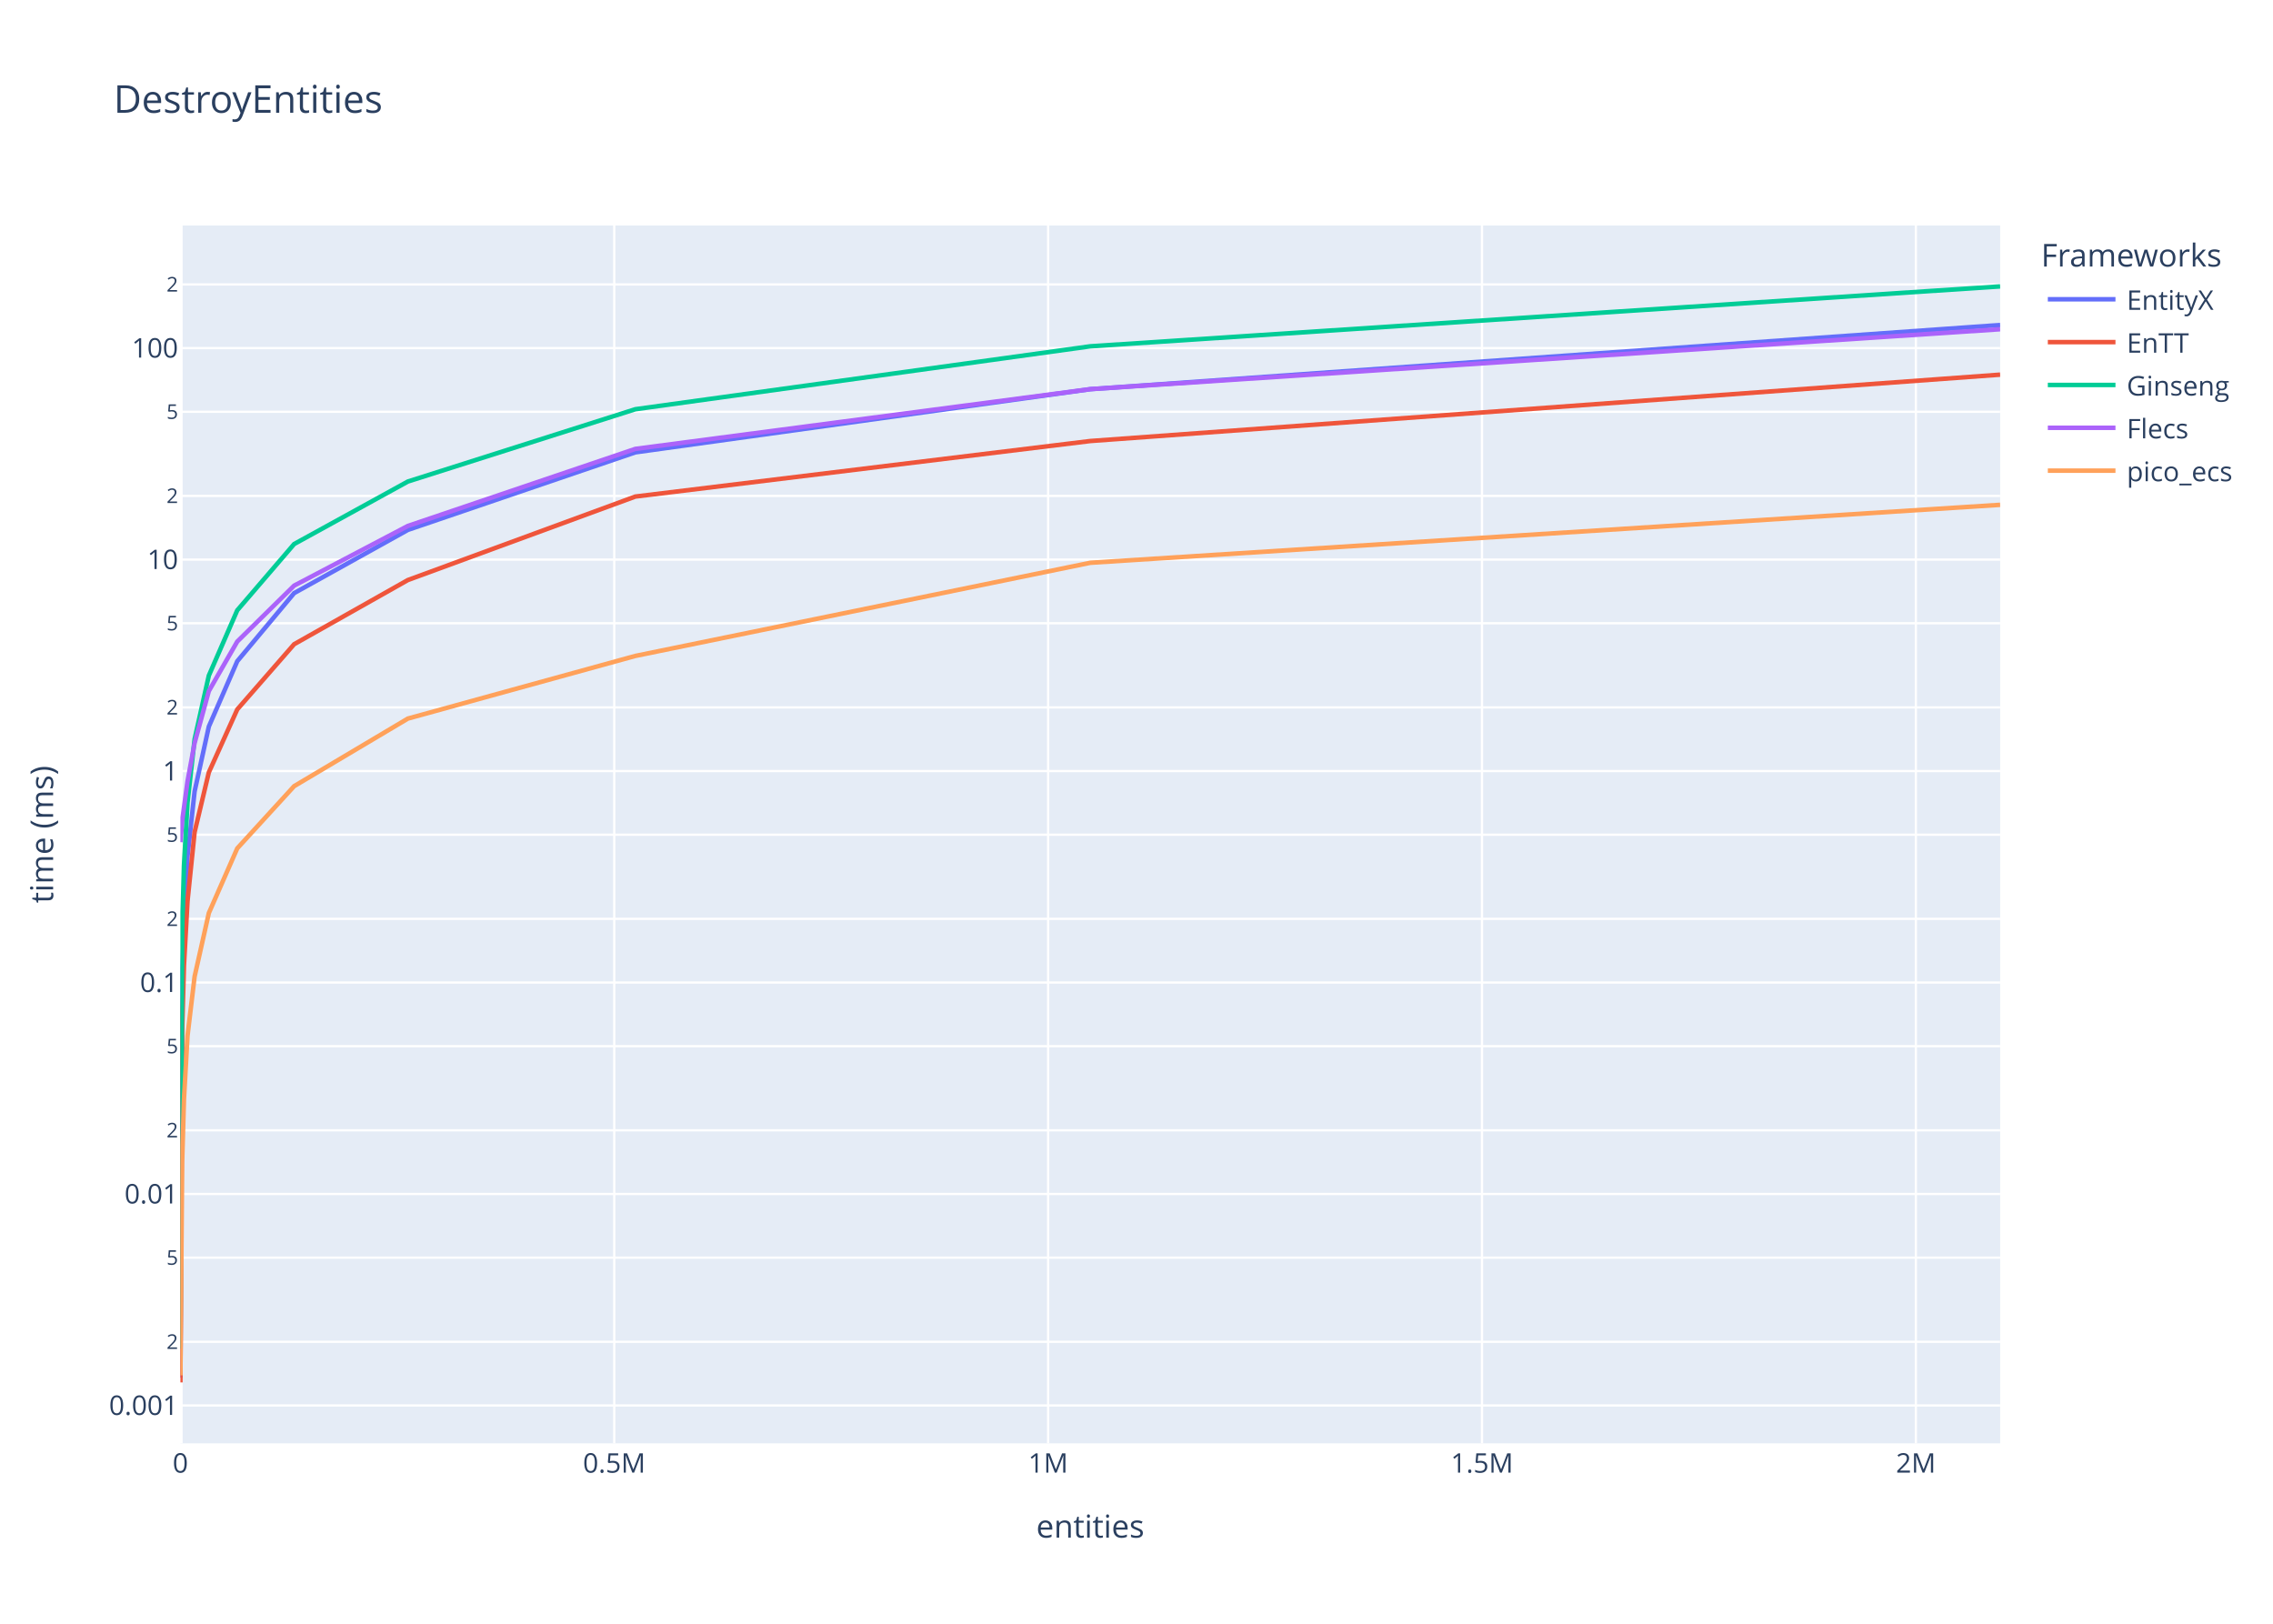
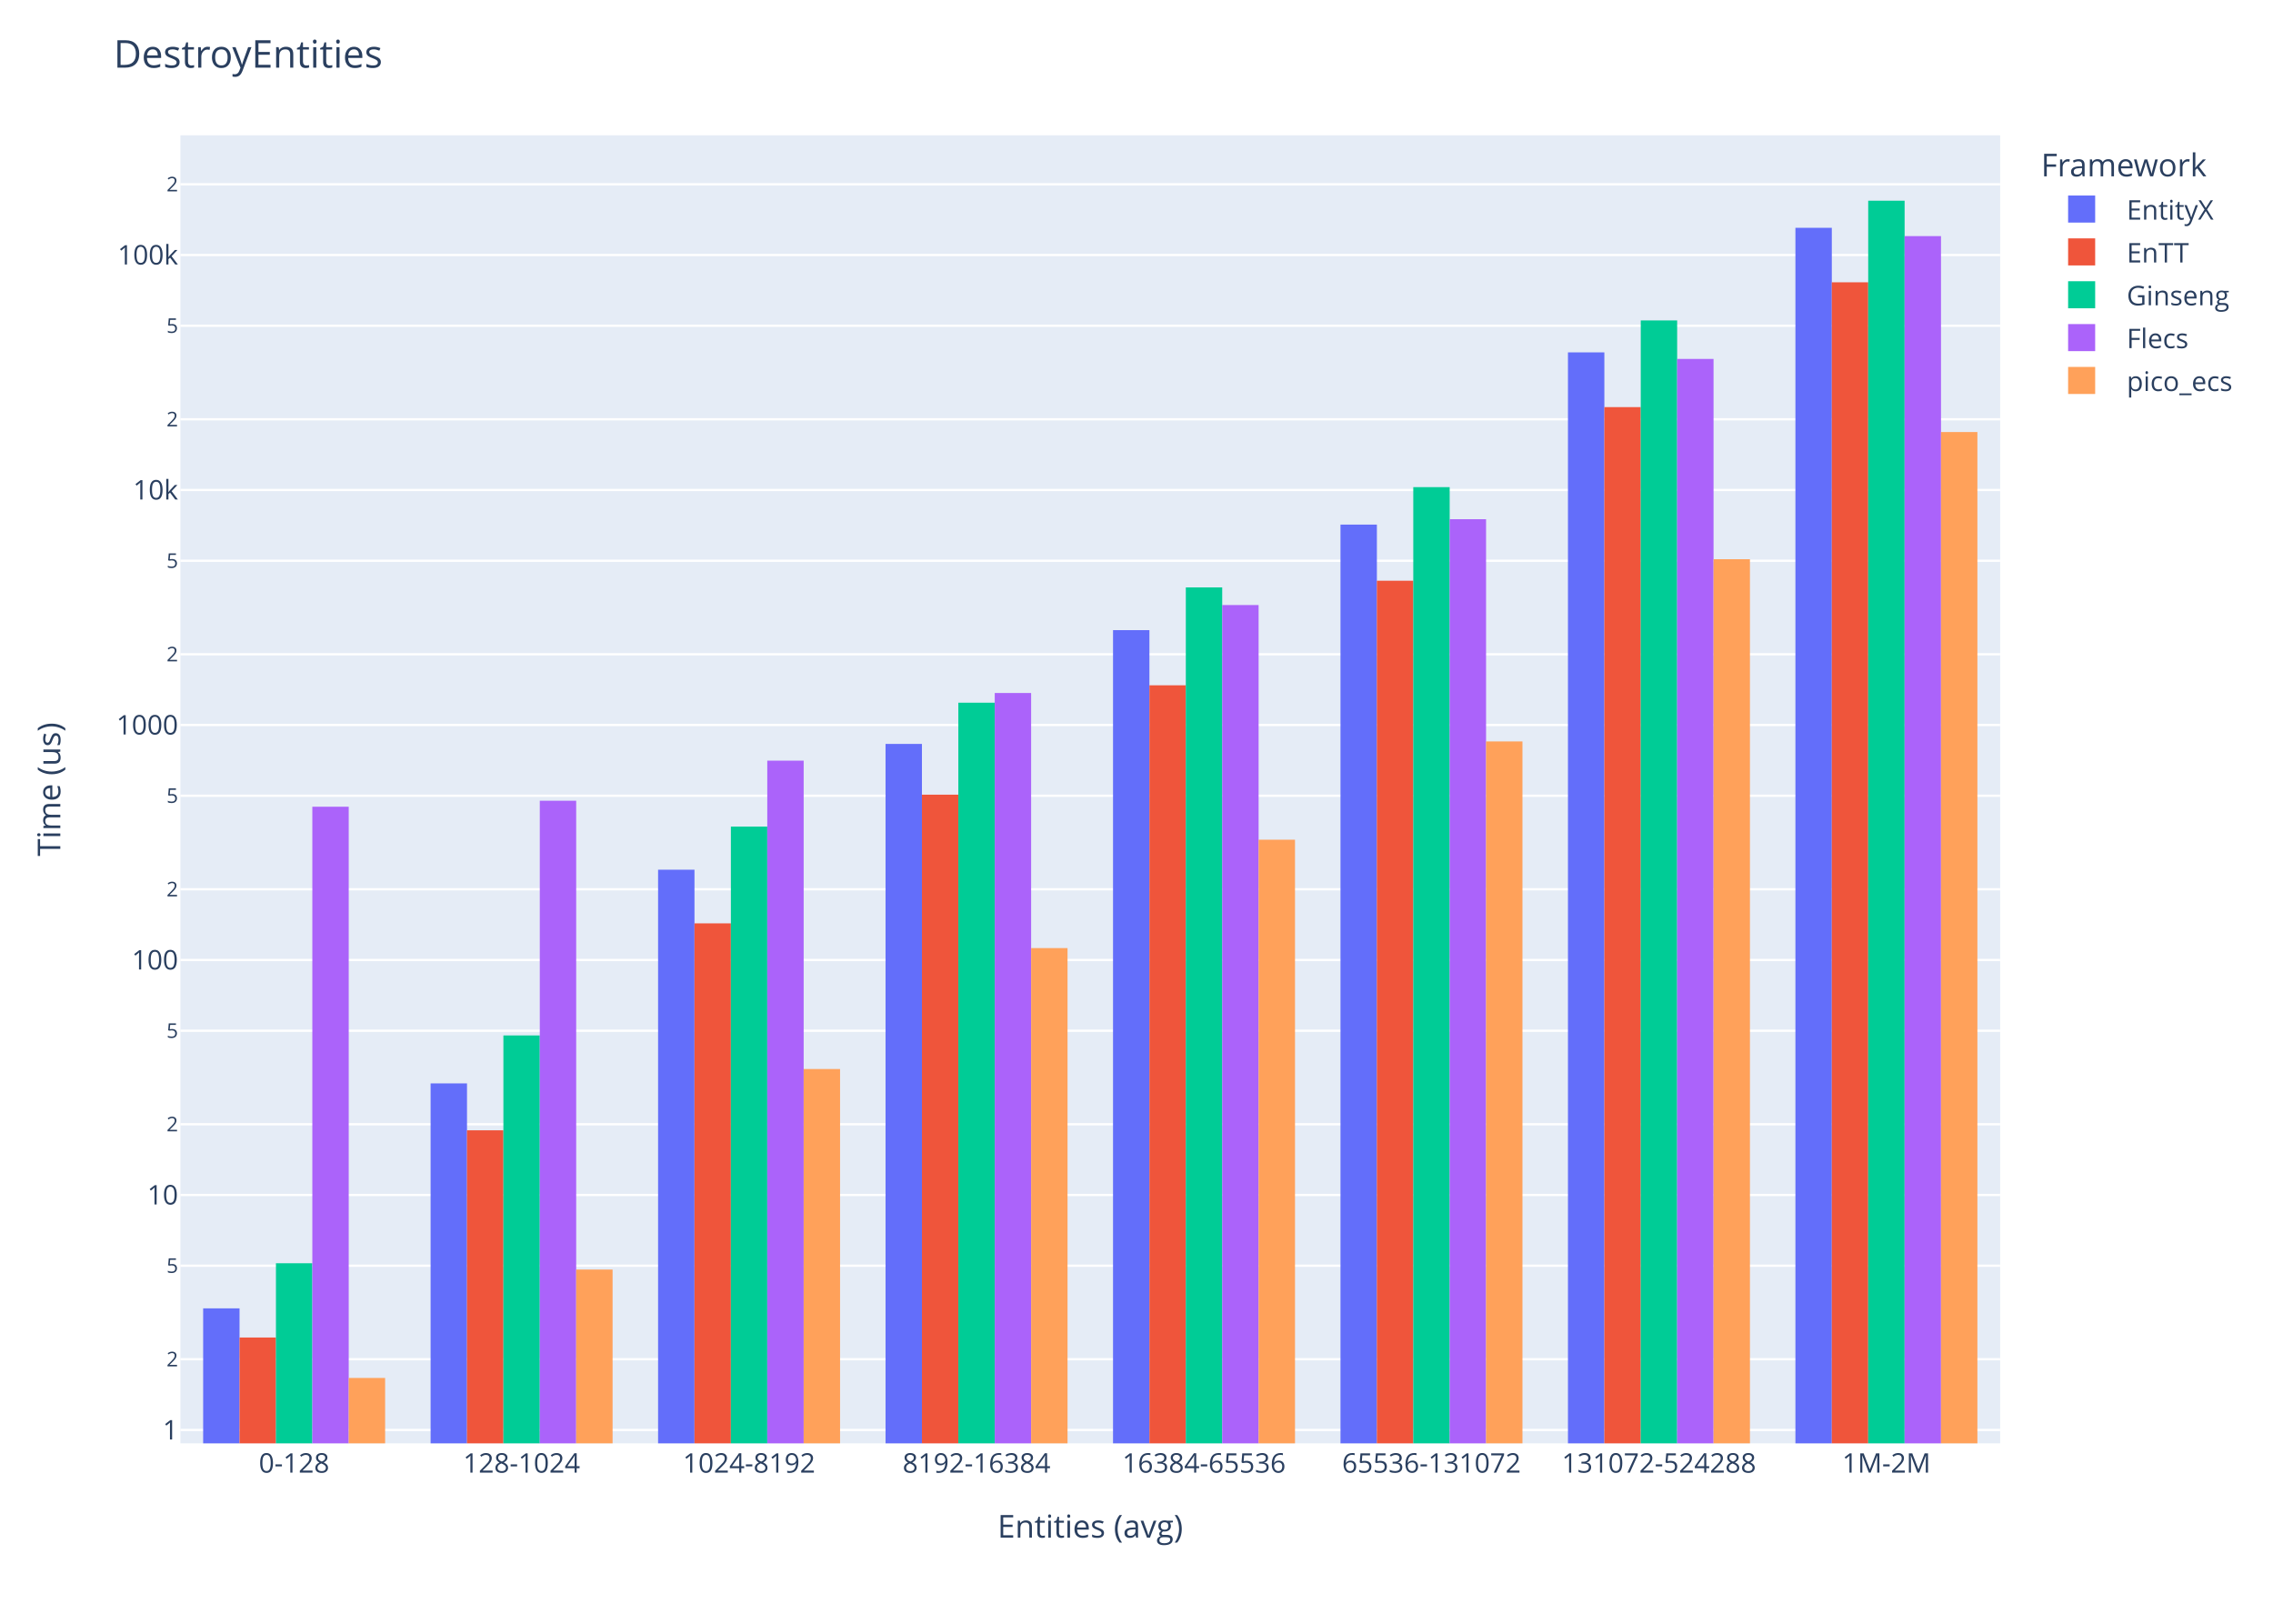
<svg xmlns="http://www.w3.org/2000/svg" class="main-svg" width="1008" height="720" style="" viewBox="0 0 1008 720">
  <rect x="0" y="0" width="1008" height="720" style="fill: rgb(255, 255, 255); fill-opacity: 1;" />
-   <defs id="defs-758867">
+   <defs id="defs-559b62">
    <g class="clips">
-       <clipPath id="clip758867xyplot" class="plotclip">
-         <rect width="807" height="540" />
+       <clipPath id="clip559b62xyplot" class="plotclip">
+         <rect width="807" height="580" />
      </clipPath>
-       <clipPath class="axesclip" id="clip758867x">
+       <clipPath class="axesclip" id="clip559b62x">
        <rect x="80" y="0" width="807" height="720" />
      </clipPath>
-       <clipPath class="axesclip" id="clip758867y">
-         <rect x="0" y="100" width="1008" height="540" />
+       <clipPath class="axesclip" id="clip559b62y">
+         <rect x="0" y="60" width="1008" height="580" />
      </clipPath>
-       <clipPath class="axesclip" id="clip758867xy">
-         <rect x="80" y="100" width="807" height="540" />
+       <clipPath class="axesclip" id="clip559b62xy">
+         <rect x="80" y="60" width="807" height="580" />
      </clipPath>
    </g>
    <g class="gradients" />
    <g class="patterns" />
  </defs>
  <g class="bglayer">
-     <rect class="bg" x="80" y="100" width="807" height="540" style="fill: rgb(229, 236, 246); fill-opacity: 1; stroke-width: 0;" />
+     <rect class="bg" x="80" y="60" width="807" height="580" style="fill: rgb(229, 236, 246); fill-opacity: 1; stroke-width: 0;" />
  </g>
  <g class="layer-below">
    <g class="imagelayer" />
    <g class="shapelayer" />
  </g>
  <g class="cartesianlayer">
    <g class="subplot xy">
      <g class="layer-subplot">
        <g class="shapelayer" />
        <g class="imagelayer" />
      </g>
      <g class="minor-gridlayer">
        <g class="x" />
        <g class="y" />
      </g>
      <g class="gridlayer">
-         <g class="x">
-           <path class="xgrid crisp" transform="translate(272.4,0)" d="M0,100v540" style="stroke: rgb(255, 255, 255); stroke-opacity: 1; stroke-width: 1px;" />
-           <path class="xgrid crisp" transform="translate(464.81,0)" d="M0,100v540" style="stroke: rgb(255, 255, 255); stroke-opacity: 1; stroke-width: 1px;" />
-           <path class="xgrid crisp" transform="translate(657.21,0)" d="M0,100v540" style="stroke: rgb(255, 255, 255); stroke-opacity: 1; stroke-width: 1px;" />
-           <path class="xgrid crisp" transform="translate(849.62,0)" d="M0,100v540" style="stroke: rgb(255, 255, 255); stroke-opacity: 1; stroke-width: 1px;" />
-         </g>
+         <g class="x" />
        <g class="y">
-           <path class="ygrid crisp" transform="translate(0,623.21)" d="M80,0h807" style="stroke: rgb(255, 255, 255); stroke-opacity: 1; stroke-width: 1px;" />
-           <path class="ygrid crisp" transform="translate(0,594.98)" d="M80,0h807" style="stroke: rgb(255, 255, 255); stroke-opacity: 1; stroke-width: 1px;" />
-           <path class="ygrid crisp" transform="translate(0,557.67)" d="M80,0h807" style="stroke: rgb(255, 255, 255); stroke-opacity: 1; stroke-width: 1px;" />
-           <path class="ygrid crisp" transform="translate(0,529.44)" d="M80,0h807" style="stroke: rgb(255, 255, 255); stroke-opacity: 1; stroke-width: 1px;" />
-           <path class="ygrid crisp" transform="translate(0,501.21)" d="M80,0h807" style="stroke: rgb(255, 255, 255); stroke-opacity: 1; stroke-width: 1px;" />
-           <path class="ygrid crisp" transform="translate(0,463.9)" d="M80,0h807" style="stroke: rgb(255, 255, 255); stroke-opacity: 1; stroke-width: 1px;" />
-           <path class="ygrid crisp" transform="translate(0,435.67)" d="M80,0h807" style="stroke: rgb(255, 255, 255); stroke-opacity: 1; stroke-width: 1px;" />
-           <path class="ygrid crisp" transform="translate(0,407.44)" d="M80,0h807" style="stroke: rgb(255, 255, 255); stroke-opacity: 1; stroke-width: 1px;" />
-           <path class="ygrid crisp" transform="translate(0,370.13)" d="M80,0h807" style="stroke: rgb(255, 255, 255); stroke-opacity: 1; stroke-width: 1px;" />
-           <path class="ygrid crisp" transform="translate(0,341.9)" d="M80,0h807" style="stroke: rgb(255, 255, 255); stroke-opacity: 1; stroke-width: 1px;" />
-           <path class="ygrid crisp" transform="translate(0,313.67)" d="M80,0h807" style="stroke: rgb(255, 255, 255); stroke-opacity: 1; stroke-width: 1px;" />
-           <path class="ygrid crisp" transform="translate(0,276.36)" d="M80,0h807" style="stroke: rgb(255, 255, 255); stroke-opacity: 1; stroke-width: 1px;" />
-           <path class="ygrid crisp" transform="translate(0,248.13)" d="M80,0h807" style="stroke: rgb(255, 255, 255); stroke-opacity: 1; stroke-width: 1px;" />
-           <path class="ygrid crisp" transform="translate(0,219.9)" d="M80,0h807" style="stroke: rgb(255, 255, 255); stroke-opacity: 1; stroke-width: 1px;" />
-           <path class="ygrid crisp" transform="translate(0,182.59)" d="M80,0h807" style="stroke: rgb(255, 255, 255); stroke-opacity: 1; stroke-width: 1px;" />
-           <path class="ygrid crisp" transform="translate(0,154.36)" d="M80,0h807" style="stroke: rgb(255, 255, 255); stroke-opacity: 1; stroke-width: 1px;" />
-           <path class="ygrid crisp" transform="translate(0,126.13)" d="M80,0h807" style="stroke: rgb(255, 255, 255); stroke-opacity: 1; stroke-width: 1px;" />
-         </g>
-       </g>
-       <g class="zerolinelayer">
-         <path class="xzl zl crisp" transform="translate(80,0)" d="M0,100v540" style="stroke: rgb(255, 255, 255); stroke-opacity: 1; stroke-width: 2px;" />
-       </g>
+           <path class="ygrid crisp" transform="translate(0,634.08)" d="M80,0h807" style="stroke: rgb(255, 255, 255); stroke-opacity: 1; stroke-width: 1px;" />
+           <path class="ygrid crisp" transform="translate(0,602.71)" d="M80,0h807" style="stroke: rgb(255, 255, 255); stroke-opacity: 1; stroke-width: 1px;" />
+           <path class="ygrid crisp" transform="translate(0,561.25)" d="M80,0h807" style="stroke: rgb(255, 255, 255); stroke-opacity: 1; stroke-width: 1px;" />
+           <path class="ygrid crisp" transform="translate(0,529.88)" d="M80,0h807" style="stroke: rgb(255, 255, 255); stroke-opacity: 1; stroke-width: 1px;" />
+           <path class="ygrid crisp" transform="translate(0,498.52)" d="M80,0h807" style="stroke: rgb(255, 255, 255); stroke-opacity: 1; stroke-width: 1px;" />
+           <path class="ygrid crisp" transform="translate(0,457.05)" d="M80,0h807" style="stroke: rgb(255, 255, 255); stroke-opacity: 1; stroke-width: 1px;" />
+           <path class="ygrid crisp" transform="translate(0,425.68)" d="M80,0h807" style="stroke: rgb(255, 255, 255); stroke-opacity: 1; stroke-width: 1px;" />
+           <path class="ygrid crisp" transform="translate(0,394.32)" d="M80,0h807" style="stroke: rgb(255, 255, 255); stroke-opacity: 1; stroke-width: 1px;" />
+           <path class="ygrid crisp" transform="translate(0,352.85)" d="M80,0h807" style="stroke: rgb(255, 255, 255); stroke-opacity: 1; stroke-width: 1px;" />
+           <path class="ygrid crisp" transform="translate(0,321.48)" d="M80,0h807" style="stroke: rgb(255, 255, 255); stroke-opacity: 1; stroke-width: 1px;" />
+           <path class="ygrid crisp" transform="translate(0,290.12)" d="M80,0h807" style="stroke: rgb(255, 255, 255); stroke-opacity: 1; stroke-width: 1px;" />
+           <path class="ygrid crisp" transform="translate(0,248.65)" d="M80,0h807" style="stroke: rgb(255, 255, 255); stroke-opacity: 1; stroke-width: 1px;" />
+           <path class="ygrid crisp" transform="translate(0,217.28)" d="M80,0h807" style="stroke: rgb(255, 255, 255); stroke-opacity: 1; stroke-width: 1px;" />
+           <path class="ygrid crisp" transform="translate(0,185.92)" d="M80,0h807" style="stroke: rgb(255, 255, 255); stroke-opacity: 1; stroke-width: 1px;" />
+           <path class="ygrid crisp" transform="translate(0,144.45)" d="M80,0h807" style="stroke: rgb(255, 255, 255); stroke-opacity: 1; stroke-width: 1px;" />
+           <path class="ygrid crisp" transform="translate(0,113.08)" d="M80,0h807" style="stroke: rgb(255, 255, 255); stroke-opacity: 1; stroke-width: 1px;" />
+           <path class="ygrid crisp" transform="translate(0,81.72)" d="M80,0h807" style="stroke: rgb(255, 255, 255); stroke-opacity: 1; stroke-width: 1px;" />
+         </g>
+       </g>
+       <g class="zerolinelayer" />
      <path class="xlines-below" />
      <path class="ylines-below" />
      <g class="overlines-below" />
      <g class="xaxislayer-below" />
      <g class="yaxislayer-below" />
      <g class="overaxes-below" />
-       <g class="plot" transform="translate(80,100)" clip-path="url(#clip758867xyplot)">
-         <g class="scatterlayer mlayer">
-           <g class="trace scatter traceabe6fb" style="stroke-miterlimit: 2; opacity: 1;">
-             <g class="fills" />
-             <g class="errorbars" />
-             <g class="lines">
-               <path class="js-line" d="M0,510.93L0.79,336.96L1.58,308.19L3.15,279.65L6.3,250.93L12.61,222.17L25.22,193.19L50.44,163L100.88,134.97L201.75,100.58L403.5,72.57L807,44.12" style="vector-effect: non-scaling-stroke; fill: none; stroke: rgb(99, 110, 250); stroke-opacity: 1; stroke-width: 2px; opacity: 1;" />
-             </g>
-             <g class="points" />
-             <g class="text" />
-           </g>
-           <g class="trace scatter trace9b9600" style="stroke-miterlimit: 2; opacity: 1;">
-             <g class="fills" />
-             <g class="errorbars" />
-             <g class="lines">
-               <path class="js-line" d="M0,513L0.79,356.42L1.58,328.21L3.15,299.62L6.3,268.96L12.61,242.48L25.22,214.56L50.44,185.66L100.88,157.2L201.75,120.18L403.5,95.56L807,66.13" style="vector-effect: non-scaling-stroke; fill: none; stroke: rgb(239, 85, 59); stroke-opacity: 1; stroke-width: 2px; opacity: 1;" />
-             </g>
-             <g class="points" />
-             <g class="text" />
-           </g>
-           <g class="trace scatter trace3e5897" style="stroke-miterlimit: 2; opacity: 1;">
-             <g class="fills" />
-             <g class="errorbars" />
-             <g class="lines">
-               <path class="js-line" d="M0,498.03L0.79,311.92L1.58,283.83L3.15,255.86L6.3,227.78L12.61,199.57L25.22,170.62L50.44,141.24L100.88,113.52L201.75,81.46L403.5,53.56L807,27" style="vector-effect: non-scaling-stroke; fill: none; stroke: rgb(0, 204, 150); stroke-opacity: 1; stroke-width: 2px; opacity: 1;" />
-             </g>
-             <g class="points" />
-             <g class="text" />
-           </g>
-           <g class="trace scatter trace547868" style="stroke-miterlimit: 2; opacity: 1;">
-             <g class="fills" />
-             <g class="errorbars" />
-             <g class="lines">
-               <path class="js-line" d="M0,273.43L0.39,268.77L0.79,264L3.15,246.49L6.3,229.47L12.61,206.43L25.22,184.47L50.44,159.68L100.88,133.21L201.75,99.05L403.5,72.55L807,45.99" style="vector-effect: non-scaling-stroke; fill: none; stroke: rgb(171, 99, 250); stroke-opacity: 1; stroke-width: 2px; opacity: 1;" />
-             </g>
-             <g class="points" />
-             <g class="text" />
-           </g>
-           <g class="trace scatter trace3f7737" style="stroke-miterlimit: 2; opacity: 1;">
-             <g class="fills" />
-             <g class="errorbars" />
-             <g class="lines">
-               <path class="js-line" d="M0,509.86L0.79,414.93L1.58,387.46L3.15,359.35L6.3,333.01L12.61,304.87L25.22,276.17L50.44,248.6L100.88,218.63L201.75,190.85L403.5,149.55L807,123.85" style="vector-effect: non-scaling-stroke; fill: none; stroke: rgb(255, 161, 90); stroke-opacity: 1; stroke-width: 2px; opacity: 1;" />
-             </g>
-             <g class="points" />
-             <g class="text" />
+       <g class="plot" transform="translate(80,60)" clip-path="url(#clip559b62xyplot)">
+         <g class="barlayer mlayer">
+           <g class="trace bars" style="opacity: 1;">
+             <g class="points">
+               <g class="point">
+                 <path d="M10.09,6090V520.15H26.23V6090Z" style="vector-effect: non-scaling-stroke; opacity: 1; stroke-width: 0px; fill: rgb(99, 110, 250); fill-opacity: 1;" />
+               </g>
+               <g class="point">
+                 <path d="M110.96,6090V420.4H127.1V6090Z" style="vector-effect: non-scaling-stroke; opacity: 1; stroke-width: 0px; fill: rgb(99, 110, 250); fill-opacity: 1;" />
+               </g>
+               <g class="point">
+                 <path d="M211.84,6090V325.65H227.98V6090Z" style="vector-effect: non-scaling-stroke; opacity: 1; stroke-width: 0px; fill: rgb(99, 110, 250); fill-opacity: 1;" />
+               </g>
+               <g class="point">
+                 <path d="M312.71,6090V269.88H328.85V6090Z" style="vector-effect: non-scaling-stroke; opacity: 1; stroke-width: 0px; fill: rgb(99, 110, 250); fill-opacity: 1;" />
+               </g>
+               <g class="point">
+                 <path d="M413.59,6090V219.42H429.73V6090Z" style="vector-effect: non-scaling-stroke; opacity: 1; stroke-width: 0px; fill: rgb(99, 110, 250); fill-opacity: 1;" />
+               </g>
+               <g class="point">
+                 <path d="M514.46,6090V172.62H530.6V6090Z" style="vector-effect: non-scaling-stroke; opacity: 1; stroke-width: 0px; fill: rgb(99, 110, 250); fill-opacity: 1;" />
+               </g>
+               <g class="point">
+                 <path d="M615.34,6090V96.24H631.48V6090Z" style="vector-effect: non-scaling-stroke; opacity: 1; stroke-width: 0px; fill: rgb(99, 110, 250); fill-opacity: 1;" />
+               </g>
+               <g class="point">
+                 <path d="M716.21,6090V41.02H732.35V6090Z" style="vector-effect: non-scaling-stroke; opacity: 1; stroke-width: 0px; fill: rgb(99, 110, 250); fill-opacity: 1;" />
+               </g>
+             </g>
+           </g>
+           <g class="trace bars" style="opacity: 1;">
+             <g class="points">
+               <g class="point">
+                 <path d="M26.23,6090V533.09H42.37V6090Z" style="vector-effect: non-scaling-stroke; opacity: 1; stroke-width: 0px; fill: rgb(239, 85, 59); fill-opacity: 1;" />
+               </g>
+               <g class="point">
+                 <path d="M127.1,6090V441.2H143.24V6090Z" style="vector-effect: non-scaling-stroke; opacity: 1; stroke-width: 0px; fill: rgb(239, 85, 59); fill-opacity: 1;" />
+               </g>
+               <g class="point">
+                 <path d="M227.98,6090V349.44H244.12V6090Z" style="vector-effect: non-scaling-stroke; opacity: 1; stroke-width: 0px; fill: rgb(239, 85, 59); fill-opacity: 1;" />
+               </g>
+               <g class="point">
+                 <path d="M328.85,6090V292.36H344.99V6090Z" style="vector-effect: non-scaling-stroke; opacity: 1; stroke-width: 0px; fill: rgb(239, 85, 59); fill-opacity: 1;" />
+               </g>
+               <g class="point">
+                 <path d="M429.73,6090V243.89H445.87V6090Z" style="vector-effect: non-scaling-stroke; opacity: 1; stroke-width: 0px; fill: rgb(239, 85, 59); fill-opacity: 1;" />
+               </g>
+               <g class="point">
+                 <path d="M530.6,6090V197.5H546.74V6090Z" style="vector-effect: non-scaling-stroke; opacity: 1; stroke-width: 0px; fill: rgb(239, 85, 59); fill-opacity: 1;" />
+               </g>
+               <g class="point">
+                 <path d="M631.48,6090V120.53H647.62V6090Z" style="vector-effect: non-scaling-stroke; opacity: 1; stroke-width: 0px; fill: rgb(239, 85, 59); fill-opacity: 1;" />
+               </g>
+               <g class="point">
+                 <path d="M732.35,6090V65.17H748.49V6090Z" style="vector-effect: non-scaling-stroke; opacity: 1; stroke-width: 0px; fill: rgb(239, 85, 59); fill-opacity: 1;" />
+               </g>
+             </g>
+           </g>
+           <g class="trace bars" style="opacity: 1;">
+             <g class="points">
+               <g class="point">
+                 <path d="M42.37,6090V500.15H58.51V6090Z" style="vector-effect: non-scaling-stroke; opacity: 1; stroke-width: 0px; fill: rgb(0, 204, 150); fill-opacity: 1;" />
+               </g>
+               <g class="point">
+                 <path d="M143.24,6090V399.13H159.38V6090Z" style="vector-effect: non-scaling-stroke; opacity: 1; stroke-width: 0px; fill: rgb(0, 204, 150); fill-opacity: 1;" />
+               </g>
+               <g class="point">
+                 <path d="M244.12,6090V306.54H260.26V6090Z" style="vector-effect: non-scaling-stroke; opacity: 1; stroke-width: 0px; fill: rgb(0, 204, 150); fill-opacity: 1;" />
+               </g>
+               <g class="point">
+                 <path d="M344.99,6090V251.58H361.13V6090Z" style="vector-effect: non-scaling-stroke; opacity: 1; stroke-width: 0px; fill: rgb(0, 204, 150); fill-opacity: 1;" />
+               </g>
+               <g class="point">
+                 <path d="M445.87,6090V200.46H462.01V6090Z" style="vector-effect: non-scaling-stroke; opacity: 1; stroke-width: 0px; fill: rgb(0, 204, 150); fill-opacity: 1;" />
+               </g>
+               <g class="point">
+                 <path d="M546.74,6090V156.02H562.88V6090Z" style="vector-effect: non-scaling-stroke; opacity: 1; stroke-width: 0px; fill: rgb(0, 204, 150); fill-opacity: 1;" />
+               </g>
+               <g class="point">
+                 <path d="M647.62,6090V82.09H663.76V6090Z" style="vector-effect: non-scaling-stroke; opacity: 1; stroke-width: 0px; fill: rgb(0, 204, 150); fill-opacity: 1;" />
+               </g>
+               <g class="point">
+                 <path d="M748.49,6090V29H764.63V6090Z" style="vector-effect: non-scaling-stroke; opacity: 1; stroke-width: 0px; fill: rgb(0, 204, 150); fill-opacity: 1;" />
+               </g>
+             </g>
+           </g>
+           <g class="trace bars" style="opacity: 1;">
+             <g class="points">
+               <g class="point">
+                 <path d="M58.51,6090V297.71H74.65V6090Z" style="vector-effect: non-scaling-stroke; opacity: 1; stroke-width: 0px; fill: rgb(171, 99, 250); fill-opacity: 1;" />
+               </g>
+               <g class="point">
+                 <path d="M159.38,6090V295.05H175.52V6090Z" style="vector-effect: non-scaling-stroke; opacity: 1; stroke-width: 0px; fill: rgb(171, 99, 250); fill-opacity: 1;" />
+               </g>
+               <g class="point">
+                 <path d="M260.26,6090V277.29H276.4V6090Z" style="vector-effect: non-scaling-stroke; opacity: 1; stroke-width: 0px; fill: rgb(171, 99, 250); fill-opacity: 1;" />
+               </g>
+               <g class="point">
+                 <path d="M361.13,6090V247.3H377.27V6090Z" style="vector-effect: non-scaling-stroke; opacity: 1; stroke-width: 0px; fill: rgb(171, 99, 250); fill-opacity: 1;" />
+               </g>
+               <g class="point">
+                 <path d="M462.01,6090V208.28H478.15V6090Z" style="vector-effect: non-scaling-stroke; opacity: 1; stroke-width: 0px; fill: rgb(171, 99, 250); fill-opacity: 1;" />
+               </g>
+               <g class="point">
+                 <path d="M562.88,6090V170.23H579.02V6090Z" style="vector-effect: non-scaling-stroke; opacity: 1; stroke-width: 0px; fill: rgb(171, 99, 250); fill-opacity: 1;" />
+               </g>
+               <g class="point">
+                 <path d="M663.76,6090V99.15H679.9V6090Z" style="vector-effect: non-scaling-stroke; opacity: 1; stroke-width: 0px; fill: rgb(171, 99, 250); fill-opacity: 1;" />
+               </g>
+               <g class="point">
+                 <path d="M764.63,6090V44.7H780.77V6090Z" style="vector-effect: non-scaling-stroke; opacity: 1; stroke-width: 0px; fill: rgb(171, 99, 250); fill-opacity: 1;" />
+               </g>
+             </g>
+           </g>
+           <g class="trace bars" style="opacity: 1;">
+             <g class="points">
+               <g class="point">
+                 <path d="M74.65,6090V551H90.79V6090Z" style="vector-effect: non-scaling-stroke; opacity: 1; stroke-width: 0px; fill: rgb(255, 161, 90); fill-opacity: 1;" />
+               </g>
+               <g class="point">
+                 <path d="M175.52,6090V502.94H191.66V6090Z" style="vector-effect: non-scaling-stroke; opacity: 1; stroke-width: 0px; fill: rgb(255, 161, 90); fill-opacity: 1;" />
+               </g>
+               <g class="point">
+                 <path d="M276.4,6090V414.04H292.54V6090Z" style="vector-effect: non-scaling-stroke; opacity: 1; stroke-width: 0px; fill: rgb(255, 161, 90); fill-opacity: 1;" />
+               </g>
+               <g class="point">
+                 <path d="M377.27,6090V360.4H393.41V6090Z" style="vector-effect: non-scaling-stroke; opacity: 1; stroke-width: 0px; fill: rgb(255, 161, 90); fill-opacity: 1;" />
+               </g>
+               <g class="point">
+                 <path d="M478.15,6090V312.35H494.29V6090Z" style="vector-effect: non-scaling-stroke; opacity: 1; stroke-width: 0px; fill: rgb(255, 161, 90); fill-opacity: 1;" />
+               </g>
+               <g class="point">
+                 <path d="M579.02,6090V268.76H595.16V6090Z" style="vector-effect: non-scaling-stroke; opacity: 1; stroke-width: 0px; fill: rgb(255, 161, 90); fill-opacity: 1;" />
+               </g>
+               <g class="point">
+                 <path d="M679.9,6090V187.97H696.04V6090Z" style="vector-effect: non-scaling-stroke; opacity: 1; stroke-width: 0px; fill: rgb(255, 161, 90); fill-opacity: 1;" />
+               </g>
+               <g class="point">
+                 <path d="M780.77,6090V131.57H796.91V6090Z" style="vector-effect: non-scaling-stroke; opacity: 1; stroke-width: 0px; fill: rgb(255, 161, 90); fill-opacity: 1;" />
+               </g>
+             </g>
          </g>
        </g>
      </g>
      <g class="overplot" />
      <path class="xlines-above crisp" d="M0,0" style="fill: none;" />
      <path class="ylines-above crisp" d="M0,0" style="fill: none;" />
      <g class="overlines-above" />
      <g class="xaxislayer-above">
        <g class="xtick">
-           <text text-anchor="middle" x="0" y="653" transform="translate(80,0)" style="font-family: 'Open Sans', verdana, arial, sans-serif; font-size: 12px; fill: rgb(42, 63, 95); fill-opacity: 1; white-space: pre; opacity: 1;">0</text>
-         </g>
-         <g class="xtick">
-           <text text-anchor="middle" x="0" y="653" style="font-family: 'Open Sans', verdana, arial, sans-serif; font-size: 12px; fill: rgb(42, 63, 95); fill-opacity: 1; white-space: pre; opacity: 1;" transform="translate(272.4,0)">0.5M</text>
-         </g>
-         <g class="xtick">
-           <text text-anchor="middle" x="0" y="653" style="font-family: 'Open Sans', verdana, arial, sans-serif; font-size: 12px; fill: rgb(42, 63, 95); fill-opacity: 1; white-space: pre; opacity: 1;" transform="translate(464.81,0)">1M</text>
-         </g>
-         <g class="xtick">
-           <text text-anchor="middle" x="0" y="653" style="font-family: 'Open Sans', verdana, arial, sans-serif; font-size: 12px; fill: rgb(42, 63, 95); fill-opacity: 1; white-space: pre; opacity: 1;" transform="translate(657.21,0)">1.5M</text>
-         </g>
-         <g class="xtick">
-           <text text-anchor="middle" x="0" y="653" style="font-family: 'Open Sans', verdana, arial, sans-serif; font-size: 12px; fill: rgb(42, 63, 95); fill-opacity: 1; white-space: pre; opacity: 1;" transform="translate(849.62,0)">2M</text>
+           <text text-anchor="middle" x="0" y="653" transform="translate(130.44,0)" style="font-family: 'Open Sans', verdana, arial, sans-serif; font-size: 12px; fill: rgb(42, 63, 95); fill-opacity: 1; white-space: pre; opacity: 1;">0-128</text>
+         </g>
+         <g class="xtick">
+           <text text-anchor="middle" x="0" y="653" transform="translate(231.31,0)" style="font-family: 'Open Sans', verdana, arial, sans-serif; font-size: 12px; fill: rgb(42, 63, 95); fill-opacity: 1; white-space: pre; opacity: 1;">128-1024</text>
+         </g>
+         <g class="xtick">
+           <text text-anchor="middle" x="0" y="653" transform="translate(332.19,0)" style="font-family: 'Open Sans', verdana, arial, sans-serif; font-size: 12px; fill: rgb(42, 63, 95); fill-opacity: 1; white-space: pre; opacity: 1;">1024-8192</text>
+         </g>
+         <g class="xtick">
+           <text text-anchor="middle" x="0" y="653" transform="translate(433.06,0)" style="font-family: 'Open Sans', verdana, arial, sans-serif; font-size: 12px; fill: rgb(42, 63, 95); fill-opacity: 1; white-space: pre; opacity: 1;">8192-16384</text>
+         </g>
+         <g class="xtick">
+           <text text-anchor="middle" x="0" y="653" transform="translate(533.94,0)" style="font-family: 'Open Sans', verdana, arial, sans-serif; font-size: 12px; fill: rgb(42, 63, 95); fill-opacity: 1; white-space: pre; opacity: 1;">16384-65536</text>
+         </g>
+         <g class="xtick">
+           <text text-anchor="middle" x="0" y="653" transform="translate(634.81,0)" style="font-family: 'Open Sans', verdana, arial, sans-serif; font-size: 12px; fill: rgb(42, 63, 95); fill-opacity: 1; white-space: pre; opacity: 1;">65536-131072</text>
+         </g>
+         <g class="xtick">
+           <text text-anchor="middle" x="0" y="653" transform="translate(735.69,0)" style="font-family: 'Open Sans', verdana, arial, sans-serif; font-size: 12px; fill: rgb(42, 63, 95); fill-opacity: 1; white-space: pre; opacity: 1;">131072-524288</text>
+         </g>
+         <g class="xtick">
+           <text text-anchor="middle" x="0" y="653" transform="translate(836.56,0)" style="font-family: 'Open Sans', verdana, arial, sans-serif; font-size: 12px; fill: rgb(42, 63, 95); fill-opacity: 1; white-space: pre; opacity: 1;">1M-2M</text>
        </g>
      </g>
      <g class="yaxislayer-above">
        <g class="ytick">
-           <text text-anchor="end" x="79" y="4.2" transform="translate(0,623.21)" style="font-family: 'Open Sans', verdana, arial, sans-serif; font-size: 12px; fill: rgb(42, 63, 95); fill-opacity: 1; white-space: pre; opacity: 1;">0.001</text>
-         </g>
-         <g class="ytick">
-           <text text-anchor="end" x="79" y="3.15" style="font-family: 'Open Sans', verdana, arial, sans-serif; font-size: 9px; fill: rgb(42, 63, 95); fill-opacity: 1; white-space: pre; opacity: 1;" transform="translate(0,594.98)">2</text>
-         </g>
-         <g class="ytick">
-           <text text-anchor="end" x="79" y="3.15" style="font-family: 'Open Sans', verdana, arial, sans-serif; font-size: 9px; fill: rgb(42, 63, 95); fill-opacity: 1; white-space: pre; opacity: 1;" transform="translate(0,557.67)">5</text>
-         </g>
-         <g class="ytick">
-           <text text-anchor="end" x="79" y="4.2" style="font-family: 'Open Sans', verdana, arial, sans-serif; font-size: 12px; fill: rgb(42, 63, 95); fill-opacity: 1; white-space: pre; opacity: 1;" transform="translate(0,529.44)">0.01</text>
-         </g>
-         <g class="ytick">
-           <text text-anchor="end" x="79" y="3.15" style="font-family: 'Open Sans', verdana, arial, sans-serif; font-size: 9px; fill: rgb(42, 63, 95); fill-opacity: 1; white-space: pre; opacity: 1;" transform="translate(0,501.21)">2</text>
-         </g>
-         <g class="ytick">
-           <text text-anchor="end" x="79" y="3.15" style="font-family: 'Open Sans', verdana, arial, sans-serif; font-size: 9px; fill: rgb(42, 63, 95); fill-opacity: 1; white-space: pre; opacity: 1;" transform="translate(0,463.9)">5</text>
-         </g>
-         <g class="ytick">
-           <text text-anchor="end" x="79" y="4.2" style="font-family: 'Open Sans', verdana, arial, sans-serif; font-size: 12px; fill: rgb(42, 63, 95); fill-opacity: 1; white-space: pre; opacity: 1;" transform="translate(0,435.67)">0.1</text>
-         </g>
-         <g class="ytick">
-           <text text-anchor="end" x="79" y="3.15" style="font-family: 'Open Sans', verdana, arial, sans-serif; font-size: 9px; fill: rgb(42, 63, 95); fill-opacity: 1; white-space: pre; opacity: 1;" transform="translate(0,407.44)">2</text>
-         </g>
-         <g class="ytick">
-           <text text-anchor="end" x="79" y="3.15" style="font-family: 'Open Sans', verdana, arial, sans-serif; font-size: 9px; fill: rgb(42, 63, 95); fill-opacity: 1; white-space: pre; opacity: 1;" transform="translate(0,370.13)">5</text>
-         </g>
-         <g class="ytick">
-           <text text-anchor="end" x="79" y="4.2" style="font-family: 'Open Sans', verdana, arial, sans-serif; font-size: 12px; fill: rgb(42, 63, 95); fill-opacity: 1; white-space: pre; opacity: 1;" transform="translate(0,341.9)">1</text>
-         </g>
-         <g class="ytick">
-           <text text-anchor="end" x="79" y="3.15" style="font-family: 'Open Sans', verdana, arial, sans-serif; font-size: 9px; fill: rgb(42, 63, 95); fill-opacity: 1; white-space: pre; opacity: 1;" transform="translate(0,313.67)">2</text>
-         </g>
-         <g class="ytick">
-           <text text-anchor="end" x="79" y="3.15" style="font-family: 'Open Sans', verdana, arial, sans-serif; font-size: 9px; fill: rgb(42, 63, 95); fill-opacity: 1; white-space: pre; opacity: 1;" transform="translate(0,276.36)">5</text>
-         </g>
-         <g class="ytick">
-           <text text-anchor="end" x="79" y="4.2" style="font-family: 'Open Sans', verdana, arial, sans-serif; font-size: 12px; fill: rgb(42, 63, 95); fill-opacity: 1; white-space: pre; opacity: 1;" transform="translate(0,248.13)">10</text>
-         </g>
-         <g class="ytick">
-           <text text-anchor="end" x="79" y="3.15" style="font-family: 'Open Sans', verdana, arial, sans-serif; font-size: 9px; fill: rgb(42, 63, 95); fill-opacity: 1; white-space: pre; opacity: 1;" transform="translate(0,219.9)">2</text>
-         </g>
-         <g class="ytick">
-           <text text-anchor="end" x="79" y="3.15" style="font-family: 'Open Sans', verdana, arial, sans-serif; font-size: 9px; fill: rgb(42, 63, 95); fill-opacity: 1; white-space: pre; opacity: 1;" transform="translate(0,182.59)">5</text>
-         </g>
-         <g class="ytick">
-           <text text-anchor="end" x="79" y="4.2" style="font-family: 'Open Sans', verdana, arial, sans-serif; font-size: 12px; fill: rgb(42, 63, 95); fill-opacity: 1; white-space: pre; opacity: 1;" transform="translate(0,154.36)">100</text>
-         </g>
-         <g class="ytick">
-           <text text-anchor="end" x="79" y="3.15" style="font-family: 'Open Sans', verdana, arial, sans-serif; font-size: 9px; fill: rgb(42, 63, 95); fill-opacity: 1; white-space: pre; opacity: 1;" transform="translate(0,126.13)">2</text>
+           <text text-anchor="end" x="79" y="4.2" transform="translate(0,634.08)" style="font-family: 'Open Sans', verdana, arial, sans-serif; font-size: 12px; fill: rgb(42, 63, 95); fill-opacity: 1; white-space: pre; opacity: 1;">1</text>
+         </g>
+         <g class="ytick">
+           <text text-anchor="end" x="79" y="3.15" style="font-family: 'Open Sans', verdana, arial, sans-serif; font-size: 9px; fill: rgb(42, 63, 95); fill-opacity: 1; white-space: pre; opacity: 1;" transform="translate(0,602.71)">2</text>
+         </g>
+         <g class="ytick">
+           <text text-anchor="end" x="79" y="3.15" style="font-family: 'Open Sans', verdana, arial, sans-serif; font-size: 9px; fill: rgb(42, 63, 95); fill-opacity: 1; white-space: pre; opacity: 1;" transform="translate(0,561.25)">5</text>
+         </g>
+         <g class="ytick">
+           <text text-anchor="end" x="79" y="4.2" style="font-family: 'Open Sans', verdana, arial, sans-serif; font-size: 12px; fill: rgb(42, 63, 95); fill-opacity: 1; white-space: pre; opacity: 1;" transform="translate(0,529.88)">10</text>
+         </g>
+         <g class="ytick">
+           <text text-anchor="end" x="79" y="3.15" style="font-family: 'Open Sans', verdana, arial, sans-serif; font-size: 9px; fill: rgb(42, 63, 95); fill-opacity: 1; white-space: pre; opacity: 1;" transform="translate(0,498.52)">2</text>
+         </g>
+         <g class="ytick">
+           <text text-anchor="end" x="79" y="3.15" style="font-family: 'Open Sans', verdana, arial, sans-serif; font-size: 9px; fill: rgb(42, 63, 95); fill-opacity: 1; white-space: pre; opacity: 1;" transform="translate(0,457.05)">5</text>
+         </g>
+         <g class="ytick">
+           <text text-anchor="end" x="79" y="4.2" style="font-family: 'Open Sans', verdana, arial, sans-serif; font-size: 12px; fill: rgb(42, 63, 95); fill-opacity: 1; white-space: pre; opacity: 1;" transform="translate(0,425.68)">100</text>
+         </g>
+         <g class="ytick">
+           <text text-anchor="end" x="79" y="3.15" style="font-family: 'Open Sans', verdana, arial, sans-serif; font-size: 9px; fill: rgb(42, 63, 95); fill-opacity: 1; white-space: pre; opacity: 1;" transform="translate(0,394.32)">2</text>
+         </g>
+         <g class="ytick">
+           <text text-anchor="end" x="79" y="3.15" style="font-family: 'Open Sans', verdana, arial, sans-serif; font-size: 9px; fill: rgb(42, 63, 95); fill-opacity: 1; white-space: pre; opacity: 1;" transform="translate(0,352.85)">5</text>
+         </g>
+         <g class="ytick">
+           <text text-anchor="end" x="79" y="4.2" style="font-family: 'Open Sans', verdana, arial, sans-serif; font-size: 12px; fill: rgb(42, 63, 95); fill-opacity: 1; white-space: pre; opacity: 1;" transform="translate(0,321.48)">1000</text>
+         </g>
+         <g class="ytick">
+           <text text-anchor="end" x="79" y="3.15" style="font-family: 'Open Sans', verdana, arial, sans-serif; font-size: 9px; fill: rgb(42, 63, 95); fill-opacity: 1; white-space: pre; opacity: 1;" transform="translate(0,290.12)">2</text>
+         </g>
+         <g class="ytick">
+           <text text-anchor="end" x="79" y="3.15" style="font-family: 'Open Sans', verdana, arial, sans-serif; font-size: 9px; fill: rgb(42, 63, 95); fill-opacity: 1; white-space: pre; opacity: 1;" transform="translate(0,248.65)">5</text>
+         </g>
+         <g class="ytick">
+           <text text-anchor="end" x="79" y="4.2" style="font-family: 'Open Sans', verdana, arial, sans-serif; font-size: 12px; fill: rgb(42, 63, 95); fill-opacity: 1; white-space: pre; opacity: 1;" transform="translate(0,217.28)">10k</text>
+         </g>
+         <g class="ytick">
+           <text text-anchor="end" x="79" y="3.15" style="font-family: 'Open Sans', verdana, arial, sans-serif; font-size: 9px; fill: rgb(42, 63, 95); fill-opacity: 1; white-space: pre; opacity: 1;" transform="translate(0,185.92)">2</text>
+         </g>
+         <g class="ytick">
+           <text text-anchor="end" x="79" y="3.15" style="font-family: 'Open Sans', verdana, arial, sans-serif; font-size: 9px; fill: rgb(42, 63, 95); fill-opacity: 1; white-space: pre; opacity: 1;" transform="translate(0,144.45)">5</text>
+         </g>
+         <g class="ytick">
+           <text text-anchor="end" x="79" y="4.2" style="font-family: 'Open Sans', verdana, arial, sans-serif; font-size: 12px; fill: rgb(42, 63, 95); fill-opacity: 1; white-space: pre; opacity: 1;" transform="translate(0,113.08)">100k</text>
+         </g>
+         <g class="ytick">
+           <text text-anchor="end" x="79" y="3.15" style="font-family: 'Open Sans', verdana, arial, sans-serif; font-size: 9px; fill: rgb(42, 63, 95); fill-opacity: 1; white-space: pre; opacity: 1;" transform="translate(0,81.72)">2</text>
        </g>
      </g>
      <g class="overaxes-above" />
    </g>
  </g>
  <g class="polarlayer" />
  <g class="smithlayer" />
  <g class="ternarylayer" />
  <g class="geolayer" />
  <g class="funnelarealayer" />
  <g class="pielayer" />
  <g class="iciclelayer" />
  <g class="treemaplayer" />
  <g class="sunburstlayer" />
  <g class="glimages" />
-   <defs id="topdefs-758867">
+   <defs id="topdefs-559b62">
    <g class="clips" />
-     <clipPath id="legend758867">
+     <clipPath id="legend559b62">
      <rect width="93" height="124" x="0" y="0" />
    </clipPath>
  </defs>
  <g class="layer-above">
    <g class="imagelayer" />
    <g class="shapelayer" />
  </g>
  <g class="infolayer">
-     <g class="legend" pointer-events="all" transform="translate(903.14,100)">
+     <g class="legend" pointer-events="all" transform="translate(903.14,60)">
      <rect class="bg" shape-rendering="crispEdges" width="93" height="124" x="0" y="0" style="stroke: rgb(68, 68, 68); stroke-opacity: 1; fill: rgb(255, 255, 255); fill-opacity: 1; stroke-width: 0px;" />
-       <g class="scrollbox" transform="" clip-path="url(#legend758867)">
-         <text class="legendtitletext" text-anchor="start" x="2" y="18.2" style="font-family: 'Open Sans', verdana, arial, sans-serif; font-size: 14px; fill: rgb(42, 63, 95); fill-opacity: 1; white-space: pre;">Frameworks</text>
+       <g class="scrollbox" transform="" clip-path="url(#legend559b62)">
+         <text class="legendtitletext" text-anchor="start" x="2" y="18.2" style="font-family: 'Open Sans', verdana, arial, sans-serif; font-size: 14px; fill: rgb(42, 63, 95); fill-opacity: 1; white-space: pre;">Framework</text>
        <g class="groups" transform="">
          <g class="traces" transform="translate(0,32.7)" style="opacity: 1;">
            <text class="legendtext" text-anchor="start" x="40" y="4.68" style="font-family: 'Open Sans', verdana, arial, sans-serif; font-size: 12px; fill: rgb(42, 63, 95); fill-opacity: 1; white-space: pre;">EntityX</text>
            <g class="layers" style="opacity: 1;">
              <g class="legendfill" />
-               <g class="legendlines">
-                 <path class="js-line" d="M5,0h30" style="fill: none; stroke: rgb(99, 110, 250); stroke-opacity: 1; stroke-width: 2px;" />
-               </g>
+               <g class="legendlines" />
              <g class="legendsymbols">
-                 <g class="legendpoints" />
+                 <g class="legendpoints">
+                   <path class="legendundefined" d="M6,6H-6V-6H6Z" transform="translate(20,0)" style="stroke-width: 0px; fill: rgb(99, 110, 250); fill-opacity: 1;" />
+                 </g>
              </g>
            </g>
            <rect class="legendtoggle" x="0" y="-9.5" width="87.188" height="19" style="fill: rgb(0, 0, 0); fill-opacity: 0;" />
          </g>
        </g>
        <g class="groups" transform="">
          <g class="traces" transform="translate(0,51.7)" style="opacity: 1;">
            <text class="legendtext" text-anchor="start" x="40" y="4.68" style="font-family: 'Open Sans', verdana, arial, sans-serif; font-size: 12px; fill: rgb(42, 63, 95); fill-opacity: 1; white-space: pre;">EnTT</text>
            <g class="layers" style="opacity: 1;">
              <g class="legendfill" />
-               <g class="legendlines">
-                 <path class="js-line" d="M5,0h30" style="fill: none; stroke: rgb(239, 85, 59); stroke-opacity: 1; stroke-width: 2px;" />
-               </g>
+               <g class="legendlines" />
              <g class="legendsymbols">
-                 <g class="legendpoints" />
+                 <g class="legendpoints">
+                   <path class="legendundefined" d="M6,6H-6V-6H6Z" transform="translate(20,0)" style="stroke-width: 0px; fill: rgb(239, 85, 59); fill-opacity: 1;" />
+                 </g>
              </g>
            </g>
            <rect class="legendtoggle" x="0" y="-9.5" width="87.188" height="19" style="fill: rgb(0, 0, 0); fill-opacity: 0;" />
          </g>
        </g>
        <g class="groups" transform="">
          <g class="traces" transform="translate(0,70.7)" style="opacity: 1;">
            <text class="legendtext" text-anchor="start" x="40" y="4.68" style="font-family: 'Open Sans', verdana, arial, sans-serif; font-size: 12px; fill: rgb(42, 63, 95); fill-opacity: 1; white-space: pre;">Ginseng</text>
            <g class="layers" style="opacity: 1;">
              <g class="legendfill" />
-               <g class="legendlines">
-                 <path class="js-line" d="M5,0h30" style="fill: none; stroke: rgb(0, 204, 150); stroke-opacity: 1; stroke-width: 2px;" />
-               </g>
+               <g class="legendlines" />
              <g class="legendsymbols">
-                 <g class="legendpoints" />
+                 <g class="legendpoints">
+                   <path class="legendundefined" d="M6,6H-6V-6H6Z" transform="translate(20,0)" style="stroke-width: 0px; fill: rgb(0, 204, 150); fill-opacity: 1;" />
+                 </g>
              </g>
            </g>
            <rect class="legendtoggle" x="0" y="-9.5" width="87.188" height="19" style="fill: rgb(0, 0, 0); fill-opacity: 0;" />
          </g>
        </g>
        <g class="groups" transform="">
          <g class="traces" transform="translate(0,89.7)" style="opacity: 1;">
            <text class="legendtext" text-anchor="start" x="40" y="4.68" style="font-family: 'Open Sans', verdana, arial, sans-serif; font-size: 12px; fill: rgb(42, 63, 95); fill-opacity: 1; white-space: pre;">Flecs</text>
            <g class="layers" style="opacity: 1;">
              <g class="legendfill" />
-               <g class="legendlines">
-                 <path class="js-line" d="M5,0h30" style="fill: none; stroke: rgb(171, 99, 250); stroke-opacity: 1; stroke-width: 2px;" />
-               </g>
+               <g class="legendlines" />
              <g class="legendsymbols">
-                 <g class="legendpoints" />
+                 <g class="legendpoints">
+                   <path class="legendundefined" d="M6,6H-6V-6H6Z" transform="translate(20,0)" style="stroke-width: 0px; fill: rgb(171, 99, 250); fill-opacity: 1;" />
+                 </g>
              </g>
            </g>
            <rect class="legendtoggle" x="0" y="-9.5" width="87.188" height="19" style="fill: rgb(0, 0, 0); fill-opacity: 0;" />
          </g>
        </g>
        <g class="groups" transform="">
          <g class="traces" transform="translate(0,108.7)" style="opacity: 1;">
            <text class="legendtext" text-anchor="start" x="40" y="4.68" style="font-family: 'Open Sans', verdana, arial, sans-serif; font-size: 12px; fill: rgb(42, 63, 95); fill-opacity: 1; white-space: pre;">pico_ecs</text>
            <g class="layers" style="opacity: 1;">
              <g class="legendfill" />
-               <g class="legendlines">
-                 <path class="js-line" d="M5,0h30" style="fill: none; stroke: rgb(255, 161, 90); stroke-opacity: 1; stroke-width: 2px;" />
-               </g>
+               <g class="legendlines" />
              <g class="legendsymbols">
-                 <g class="legendpoints" />
+                 <g class="legendpoints">
+                   <path class="legendundefined" d="M6,6H-6V-6H6Z" transform="translate(20,0)" style="stroke-width: 0px; fill: rgb(255, 161, 90); fill-opacity: 1;" />
+                 </g>
              </g>
            </g>
            <rect class="legendtoggle" x="0" y="-9.5" width="87.188" height="19" style="fill: rgb(0, 0, 0); fill-opacity: 0;" />
          </g>
        </g>
      </g>
      <rect class="scrollbar" rx="20" ry="3" width="0" height="0" x="0" y="0" style="fill: rgb(128, 139, 164); fill-opacity: 1;" />
    </g>
    <g class="g-gtitle">
-       <text class="gtitle" x="50.4" y="50" text-anchor="start" dy="0em" style="font-family: 'Open Sans', verdana, arial, sans-serif; font-size: 17px; fill: rgb(42, 63, 95); opacity: 1; font-weight: normal; white-space: pre;">DestroyEntities</text>
+       <text class="gtitle" x="50.4" y="30" text-anchor="start" dy="0em" style="font-family: 'Open Sans', verdana, arial, sans-serif; font-size: 17px; fill: rgb(42, 63, 95); opacity: 1; font-weight: normal; white-space: pre;">DestroyEntities</text>
    </g>
    <g class="g-xtitle">
-       <text class="xtitle" x="483.5" y="681.8" text-anchor="middle" style="font-family: 'Open Sans', verdana, arial, sans-serif; font-size: 14px; fill: rgb(42, 63, 95); opacity: 1; font-weight: normal; white-space: pre;">entities</text>
+       <text class="xtitle" x="483.5" y="681.8" text-anchor="middle" style="font-family: 'Open Sans', verdana, arial, sans-serif; font-size: 14px; fill: rgb(42, 63, 95); opacity: 1; font-weight: normal; white-space: pre;">Entities (avg)</text>
    </g>
    <g class="g-ytitle">
-       <text class="ytitle" transform="rotate(-90,23.55938,370)" x="23.559" y="370" text-anchor="middle" style="font-family: 'Open Sans', verdana, arial, sans-serif; font-size: 14px; fill: rgb(42, 63, 95); opacity: 1; font-weight: normal; white-space: pre;">time (ms)</text>
+       <text class="ytitle" transform="rotate(-90,26.74688,350)" x="26.747" y="350" text-anchor="middle" style="font-family: 'Open Sans', verdana, arial, sans-serif; font-size: 14px; fill: rgb(42, 63, 95); opacity: 1; font-weight: normal; white-space: pre;">Time (us)</text>
    </g>
  </g>
</svg>
